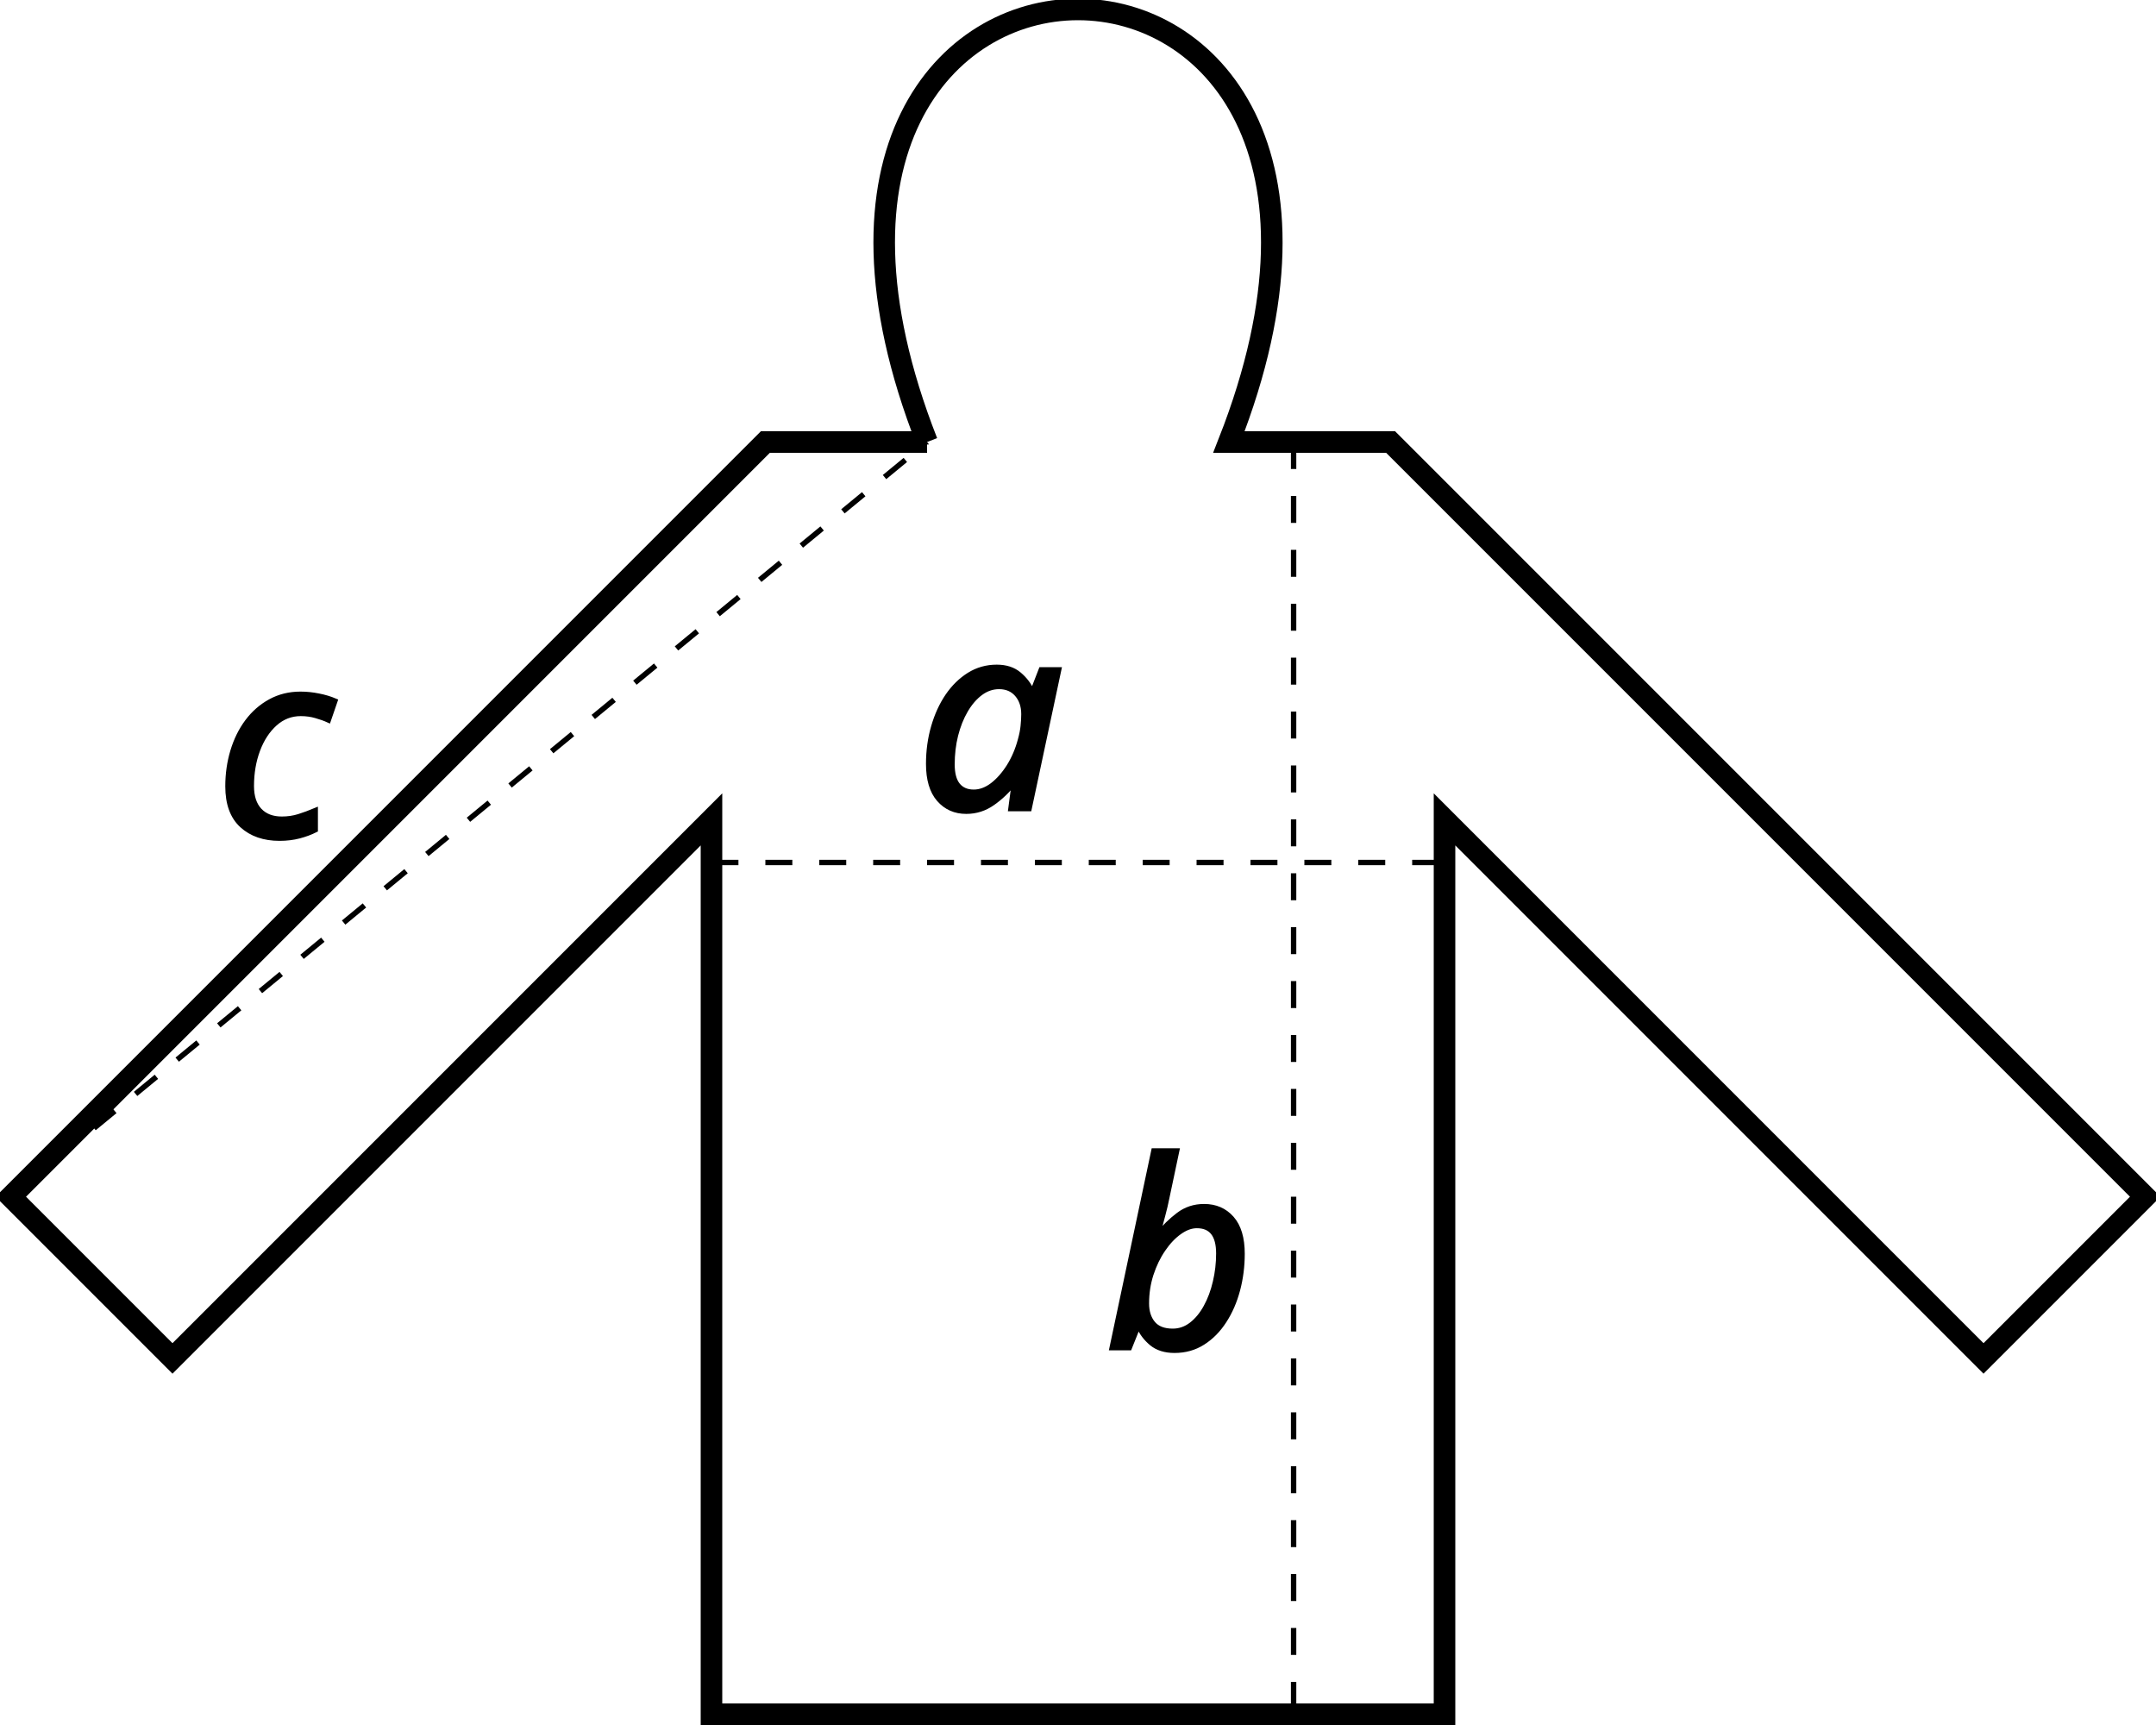
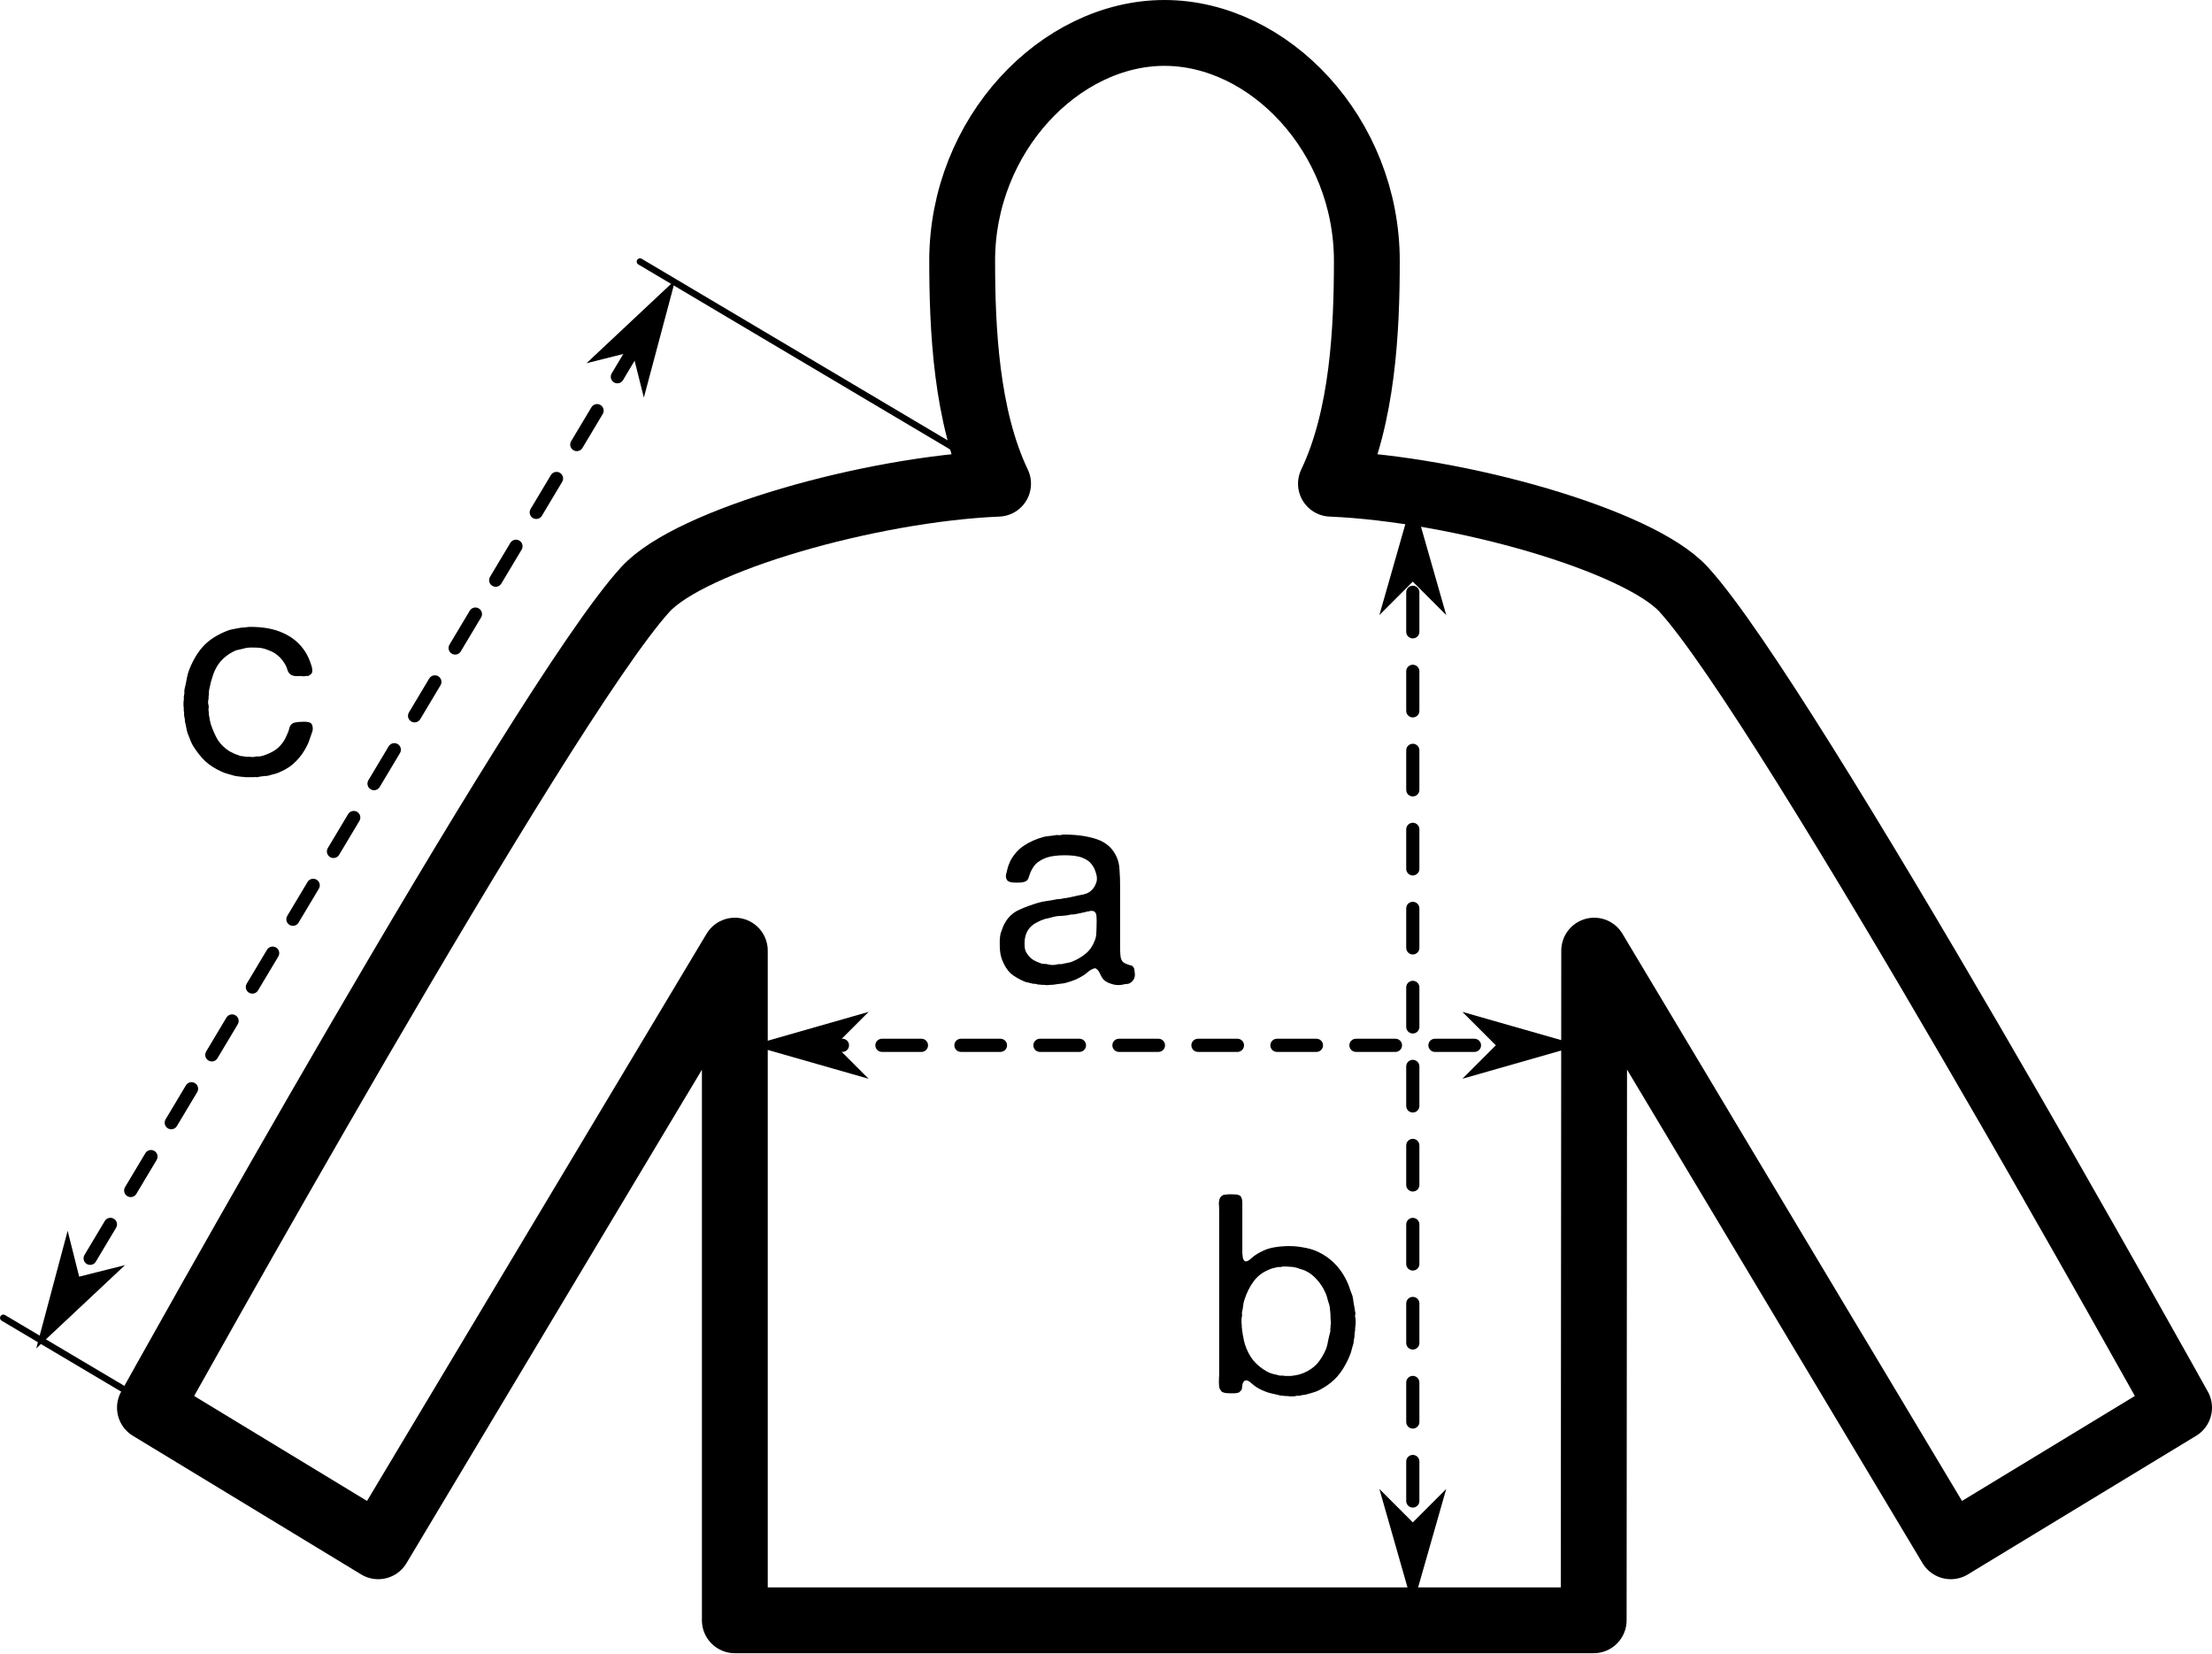
- <svg xmlns="http://www.w3.org/2000/svg" width="400" height="320">
-   <g fill="none" stroke="black">
-     <path id="outline" d="M172,82 L142,82 L2,222 L32,252 L132,152 L132,318 L268,318 L268,152 L368,252 L398,222 L258,82 L228,82 C270,-25 130,-25 172,82" stroke-width="4" />
-     <path id="line_a" d="M132,160 L268,160" stroke-dasharray="5,5" />
-     <path id="line_b" d="M240,82 L240,318" stroke-dasharray="5,5" />
-     <path id="line_c" d="M2,222 L172,82" stroke-dasharray="5,5" />
-     <text id="text_a" x="170" y="150" fill="black" font-family="sans-serif" font-size="48" font-style="italic">a</text>
-     <text id="text_b" x="205" y="250" fill="black" font-family="sans-serif" font-size="48" font-style="italic">b</text>
-     <text id="text_c" x="40" y="155" fill="black" font-family="sans-serif" font-size="48" font-style="italic">c</text>
+ <svg xmlns="http://www.w3.org/2000/svg" height="251.062" viewBox="0 0 314.989 235.371" width="335.985" version="1.0" id="svg74">
+   <defs id="defs32">
+     <marker orient="auto" refY="0" refX="0" id="marker5560" style="overflow:visible">
+       <path id="path5558" d="M 0,0 5,-5 -12.5,0 5,5 Z" style="fill:#000000;fill-opacity:1;fill-rule:evenodd;stroke:#000000;stroke-width:1pt;stroke-opacity:1" transform="matrix(-0.4,0,0,-0.4,-4,0)" />
+     </marker>
+     <marker orient="auto" refY="0" refX="0" id="marker5445" style="overflow:visible">
+       <path id="path5443" d="M 0,0 5,-5 -12.5,0 5,5 Z" style="fill:#000000;fill-opacity:1;fill-rule:evenodd;stroke:#000000;stroke-width:1pt;stroke-opacity:1" transform="matrix(0.4,0,0,0.4,4,0)" />
+     </marker>
+     <marker style="overflow:visible" id="marker5318" refX="0" refY="0" orient="auto">
+       <path transform="matrix(-0.4,0,0,-0.4,-4,0)" style="fill:#000000;fill-opacity:1;fill-rule:evenodd;stroke:#000000;stroke-width:1pt;stroke-opacity:1" d="M 0,0 5,-5 -12.5,0 5,5 Z" id="path5316" />
+     </marker>
+     <marker orient="auto" refY="0" refX="0" id="marker5197" style="overflow:visible">
+       <path id="path5195" d="M 0,0 5,-5 -12.5,0 5,5 Z" style="fill:#000000;fill-opacity:1;fill-rule:evenodd;stroke:#000000;stroke-width:1pt;stroke-opacity:1" transform="matrix(0.4,0,0,0.4,4,0)" />
+     </marker>
+     <marker orient="auto" refY="0" refX="0" id="marker5100" style="overflow:visible">
+       <path id="path5098" d="M 0,0 5,-5 -12.5,0 5,5 Z" style="fill:#000000;fill-opacity:1;fill-rule:evenodd;stroke:#000000;stroke-width:1pt;stroke-opacity:1" transform="matrix(0.4,0,0,0.4,4,0)" />
+     </marker>
+     <marker orient="auto" refY="0" refX="0" id="Arrow1Mend" style="overflow:visible">
+       <path id="path4667" d="M 0,0 5,-5 -12.5,0 5,5 Z" style="fill:#000000;fill-opacity:1;fill-rule:evenodd;stroke:#000000;stroke-width:1pt;stroke-opacity:1" transform="matrix(-0.4,0,0,-0.4,-4,0)" />
+     </marker>
+     <marker orient="auto" refY="0" refX="0" id="Arrow1Mstart" style="overflow:visible">
+       <path id="path4664" d="M 0,0 5,-5 -12.5,0 5,5 Z" style="fill:#000000;fill-opacity:1;fill-rule:evenodd;stroke:#000000;stroke-width:1pt;stroke-opacity:1" transform="matrix(0.4,0,0,0.4,4,0)" />
+     </marker>
+     <marker id="b" refY="0" refX="0" style="overflow:visible" orient="auto">
+       <path d="M 0,0 5,-5 -12.5,0 5,5 Z" style="fill-rule:evenodd;stroke:#000000;stroke-width:1pt" transform="matrix(0.8,0,0,0.8,10,0)" id="path2" />
+     </marker>
+     <marker id="g" refY="0" refX="0" style="overflow:visible" orient="auto">
+       <path d="M 0,0 5,-5 -12.5,0 5,5 Z" style="fill-rule:evenodd;stroke:#000000;stroke-width:1pt" transform="matrix(-0.8,0,0,-0.8,-10,0)" id="path5" />
+     </marker>
+     <marker id="e" refY="0" refX="0" style="overflow:visible" orient="auto">
+       <path d="M 0,0 5,-5 -12.5,0 5,5 Z" style="fill-rule:evenodd;stroke:#000000;stroke-width:1pt" transform="matrix(0.8,0,0,0.8,10,0)" id="path8" />
+     </marker>
+     <marker id="h" refY="0" refX="0" style="overflow:visible" orient="auto">
+       <path d="M 0,0 5,-5 -12.5,0 5,5 Z" style="fill-rule:evenodd;stroke:#000000;stroke-width:1pt" transform="matrix(-0.8,0,0,-0.8,-10,0)" id="path11" />
+     </marker>
+     <marker id="c" refY="0" refX="0" style="overflow:visible" orient="auto">
+       <path d="M 0,0 5,-5 -12.5,0 5,5 Z" style="fill-rule:evenodd;stroke:#000000;stroke-width:1pt" transform="matrix(0.8,0,0,0.8,10,0)" id="path14" />
+     </marker>
+     <marker id="f" refY="0" refX="0" style="overflow:visible" orient="auto">
+       <path d="M 0,0 5,-5 -12.5,0 5,5 Z" style="fill-rule:evenodd;stroke:#000000;stroke-width:1pt" transform="matrix(-0.8,0,0,-0.8,-10,0)" id="path17" />
+     </marker>
+     <marker id="d" refY="0" refX="0" style="overflow:visible" orient="auto">
+       <path d="M 0,0 5,-5 -12.5,0 5,5 Z" style="fill-rule:evenodd;stroke:#000000;stroke-width:1pt" transform="matrix(0.8,0,0,0.8,10,0)" id="path20" />
+     </marker>
+     <marker id="i" refY="0" refX="0" style="overflow:visible" orient="auto">
+       <path d="M 0,0 5,-5 -12.5,0 5,5 Z" style="fill-rule:evenodd;stroke:#000000;stroke-width:1pt" transform="matrix(-0.8,0,0,-0.8,-10,0)" id="path23" />
+     </marker>
+     <marker id="a" refY="0" refX="0" style="overflow:visible" orient="auto">
+       <path style="fill-rule:evenodd;stroke:#000000;stroke-width:1pt" transform="matrix(0.8,0,0,0.8,10,0)" d="M 0,0 5,-5 -12.5,0 5,5 Z" id="path26" />
+     </marker>
+     <marker id="j" refY="0" refX="0" style="overflow:visible" orient="auto">
+       <path style="fill-rule:evenodd;stroke:#000000;stroke-width:1pt" transform="matrix(-0.8,0,0,-0.8,-10,0)" d="M 0,0 5,-5 -12.5,0 5,5 Z" id="path29" />
+     </marker>
+   </defs>
+   <path style="fill:none;stroke:#000000;stroke-width:9.375;stroke-linecap:round;stroke-linejoin:round;stroke-miterlimit:0;paint-order:markers fill stroke" d="m 165.789,4.682 c -5.1e-4,3.21e-4 -4.3e-4,0.001 0,0.002 8.6e-4,8.64e-4 0.004,0.001 0.004,0 3.1e-4,-0.001 -0.003,-0.003 -0.004,-0.002 z M 137.014,37.146 c 0,9.551 0.543,22.173 5.112,31.718 -18.192,0.767 -43.791,8.041 -50.206,15.035 -14.778,16.111 -70.568,116.511 -70.568,116.511 l 32.509,19.737 50.779,-84.802 v 95.34 h 122.301 l 0.071,-95.34 50.779,84.802 32.509,-19.737 c 0,0 -55.788,-100.4 -70.566,-116.511 -6.415,-6.994 -32.016,-14.268 -50.208,-15.035 4.57,-9.545 5.112,-22.167 5.112,-31.718 0,-17.926 -13.918,-32.459 -28.813,-32.459 -14.895,0 -28.813,14.533 -28.813,32.459 z M 165.864,4.684 c 4.3e-4,-4.316e-4 5.1e-4,-0.002 0,-0.002 -9.4e-4,-7.184e-4 -0.004,5.016e-4 -0.004,0.002 2.8e-4,0.001 0.003,8.64e-4 0.004,0 z" id="path34" />
+   <path id="path36" style="fill:none;stroke:#000000;stroke-width:1.875;stroke-linecap:round;stroke-linejoin:round;stroke-miterlimit:4;stroke-dasharray:5.625, 5.625;stroke-dashoffset:0;marker-start:url(#Arrow1Mstart);marker-end:url(#Arrow1Mend)" d="M 7.062,188.803 94.257,43.029" />
+   <path id="path38" style="fill:none;stroke:#000000;stroke-width:0.938;stroke-linecap:round;stroke-linejoin:round;stroke-miterlimit:4;stroke-dasharray:none" d="M 24.616,201.954 0.475,187.631" />
+   <path id="path40" style="fill:none;stroke:#000000;stroke-width:0.938;stroke-linecap:round;stroke-linejoin:round;stroke-miterlimit:4;stroke-dasharray:none" d="M 140.131,66.315 91.137,37.245" />
+   <g aria-label="c" style="font-weight:bold;font-size:12.5px;line-height:1.25;font-family:'Roboto Condensed';font-variant-ligatures:normal;font-variant-caps:normal;font-variant-numeric:normal;font-feature-settings:normal;letter-spacing:0px;word-spacing:0px;fill:#000000" id="text44" transform="matrix(1.988115,0,0,1.988115,-117.3681,-48.78465)">
+     <path d="m 76.857,69.431 q 1.48,-0.02 2.46,0.44 1,0.44 1.58,1.34 0.26,0.4 0.44,0.98 0.04,0.1 0.06,0.26 0.02,0.16 -0.02,0.28 -0.06,0.1 -0.2,0.18 -0.06,0.04 -0.12,0.04 -0.06,-0.02 -0.14,0 -0.08,0.02 -0.16,0.02 -0.08,-0.02 -0.16,-0.02 -0.22,0 -0.42,0 -0.2,-0.02 -0.34,-0.12 -0.16,-0.12 -0.22,-0.34 -0.06,-0.22 -0.16,-0.38 -0.3,-0.52 -0.78,-0.82 -0.16,-0.1 -0.34,-0.16 -0.18,-0.08 -0.38,-0.14 -0.28,-0.08 -0.74,-0.08 -0.46,-0.02 -0.76,0.08 -0.14,0.04 -0.26,0.06 -0.12,0.02 -0.26,0.06 -0.52,0.22 -0.92,0.6 -0.4,0.38 -0.62,0.9 -0.08,0.18 -0.14,0.38 -0.06,0.18 -0.12,0.4 l -0.12,0.54 q -0.02,0.1 -0.02,0.22 0.02,0.12 -0.02,0.22 v 0.16 q -0.02,0.08 -0.04,0.26 0,0.18 0.04,0.26 0.02,0.1 0,0.2 -0.02,0.1 0,0.2 0.02,0.08 0.02,0.28 0.04,0.16 0.06,0.34 0.04,0.18 0.08,0.34 0.22,0.64 0.5,1.12 0.3,0.46 0.82,0.8 0.18,0.1 0.36,0.18 0.2,0.08 0.42,0.16 0.1,0.02 0.16,0.02 0.06,0 0.16,0.02 0.06,0.02 0.2,0.02 h 0.22 q 0,0.02 0.08,0.02 0.04,-0.02 0.1,0 0.06,0 0.12,-0.02 0.14,-0.04 0.26,-0.02 0.14,0 0.28,-0.04 0.52,-0.16 0.9,-0.4 0.38,-0.26 0.64,-0.66 0.1,-0.16 0.18,-0.34 0.08,-0.18 0.16,-0.36 0.04,-0.16 0.08,-0.3 0.06,-0.16 0.2,-0.26 0.06,-0.06 0.24,-0.08 0.18,-0.04 0.38,-0.04 0.22,-0.02 0.4,0 0.2,0.02 0.28,0.08 0.12,0.08 0.14,0.24 0.04,0.16 0,0.34 -0.1,0.3 -0.2,0.58 -0.08,0.26 -0.22,0.52 -0.3,0.6 -0.76,1.06 -0.44,0.46 -1.08,0.74 -0.16,0.08 -0.34,0.14 -0.18,0.04 -0.38,0.1 -0.22,0.08 -0.44,0.08 -0.22,0.02 -0.44,0.06 -0.08,0.04 -0.16,0.02 -0.08,-0.02 -0.16,0 h -0.18 q -0.16,0 -0.32,0 -0.14,0.02 -0.26,-0.02 h -0.1 l -0.48,-0.06 q -0.26,-0.08 -0.5,-0.14 -0.24,-0.06 -0.46,-0.16 -0.72,-0.32 -1.2,-0.76 -0.46,-0.44 -0.86,-1.08 -0.1,-0.16 -0.18,-0.36 -0.08,-0.2 -0.16,-0.4 -0.1,-0.22 -0.14,-0.46 -0.04,-0.24 -0.1,-0.48 -0.02,-0.08 -0.02,-0.16 0,-0.08 -0.02,-0.16 -0.04,-0.12 -0.04,-0.26 0.02,-0.14 -0.02,-0.26 v -0.2 q -0.02,-0.1 -0.02,-0.28 0,-0.18 0.02,-0.28 0.02,-0.1 0,-0.18 0,-0.08 0.02,-0.16 0.04,-0.14 0.02,-0.28 0,-0.14 0.04,-0.26 0.08,-0.34 0.14,-0.68 0.06,-0.34 0.18,-0.64 0.42,-1.04 1.02,-1.68 0.6,-0.64 1.64,-1.06 0.22,-0.1 0.48,-0.14 0.26,-0.04 0.54,-0.1 0.14,-0.02 0.28,-0.02 0.14,-0.02 0.3,-0.04 z" style="font-weight:normal;font-size:20px;font-family:'Alte Haas Grotesk';stroke-width:0.938" id="path4718" />
+   </g>
+   <path style="fill:none;stroke:#000000;stroke-width:1.875;stroke-linecap:round;stroke-linejoin:round;stroke-miterlimit:4;stroke-dasharray:5.625, 5.625;stroke-dashoffset:0;marker-start:url(#marker5445);marker-end:url(#marker5560)" d="M 201.183,224.953 V 74.603" id="path46" />
+   <path style="fill:none;stroke:#000000;stroke-width:1.875;stroke-linecap:round;stroke-linejoin:round;stroke-miterlimit:4;stroke-dasharray:5.625, 5.625;stroke-dashoffset:0;marker-start:url(#marker5100);marker-end:url(#marker5318)" d="m 221.213,148.825 h -110.49" id="path48" />
+   <g aria-label="a" style="font-weight:bold;font-size:12.5px;line-height:1.25;font-family:'Roboto Condensed';font-variant-ligatures:normal;font-variant-caps:normal;font-variant-numeric:normal;font-feature-settings:normal;letter-spacing:0px;word-spacing:0px;fill:#000000" id="text64" transform="matrix(1.988115,0,0,1.988115,-216.3144,-140.1908)">
+     <path d="m 190.072,140.101 q 0.06,0.32 -0.06,0.54 -0.12,0.2 -0.32,0.3 -0.1,0.04 -0.22,0.04 -0.1,0 -0.22,0.04 -0.44,0.1 -0.88,-0.06 -0.42,-0.14 -0.58,-0.36 -0.1,-0.14 -0.18,-0.32 -0.08,-0.2 -0.2,-0.32 -0.04,-0.04 -0.1,-0.08 -0.04,-0.04 -0.12,-0.02 -0.22,0.06 -0.42,0.22 -0.18,0.16 -0.36,0.28 -0.26,0.16 -0.56,0.3 -0.3,0.12 -0.64,0.22 -0.2,0.06 -0.44,0.08 -0.22,0.02 -0.44,0.06 -0.1,0.02 -0.18,0.02 -0.06,0 -0.14,0 -0.22,0.04 -0.42,0 h -0.18 q -0.1,-0.02 -0.2,-0.02 -0.1,0 -0.18,-0.04 -0.08,-0.02 -0.14,-0.02 -0.04,0.02 -0.1,0 -0.16,-0.04 -0.32,-0.08 -0.16,-0.02 -0.3,-0.08 -0.6,-0.26 -0.98,-0.58 -0.36,-0.34 -0.6,-0.94 -0.18,-0.44 -0.18,-1.06 v -0.42 q 0.02,-0.1 0.02,-0.2 0.02,-0.12 0.04,-0.24 0.08,-0.22 0.16,-0.44 0.08,-0.22 0.2,-0.4 0.36,-0.58 0.98,-0.86 0.62,-0.28 1.36,-0.5 0.28,-0.08 0.58,-0.12 0.3,-0.04 0.6,-0.1 0.14,-0.04 0.26,-0.04 0.14,0 0.3,-0.04 0.14,-0.04 0.28,-0.04 0.14,-0.02 0.3,-0.06 0.5,-0.12 0.94,-0.2 0.44,-0.1 0.7,-0.46 0.12,-0.16 0.2,-0.4 0.08,-0.26 0,-0.56 -0.12,-0.48 -0.36,-0.76 -0.22,-0.28 -0.64,-0.44 -0.24,-0.1 -0.58,-0.14 -0.32,-0.04 -0.68,-0.04 -0.36,0 -0.7,0.04 -0.34,0.04 -0.58,0.12 -0.34,0.12 -0.66,0.34 -0.16,0.12 -0.3,0.32 -0.12,0.18 -0.22,0.4 -0.06,0.16 -0.12,0.34 -0.04,0.18 -0.18,0.28 -0.08,0.06 -0.28,0.1 -0.18,0.02 -0.38,0.02 -0.2,0 -0.4,-0.02 -0.18,-0.04 -0.26,-0.1 -0.08,-0.06 -0.12,-0.2 -0.04,-0.14 0,-0.3 0.06,-0.26 0.12,-0.48 0.08,-0.24 0.18,-0.46 0.38,-0.7 0.96,-1.08 0.58,-0.4 1.44,-0.64 0.2,-0.04 0.4,-0.06 0.22,-0.02 0.44,-0.06 0.08,-0.02 0.26,0 0.18,0 0.22,-0.04 1.4,-0.02 2.44,0.32 1.04,0.34 1.46,1.3 0.18,0.4 0.2,0.94 0.04,0.52 0.04,1.1 v 4.42 q 0,0.28 0.02,0.54 0.02,0.26 0.12,0.42 0.1,0.14 0.26,0.2 0.18,0.08 0.34,0.12 0.16,0.02 0.24,0.18 0.04,0.06 0.04,0.12 0,0.06 0.02,0.16 z m -2.86,-2.22 q 0.12,-0.28 0.12,-0.64 0.02,-0.38 0.02,-0.78 0,-0.22 -0.02,-0.4 -0.02,-0.18 -0.16,-0.28 -0.06,-0.04 -0.28,-0.04 -0.04,0.04 -0.14,0.04 -0.1,0 -0.18,0.04 -0.16,0.04 -0.36,0.08 -0.2,0.04 -0.4,0.08 -0.06,0 -0.14,0.02 -0.06,0 -0.14,0 -0.3,0.08 -0.66,0.1 -0.34,0 -0.64,0.08 -0.16,0.04 -0.3,0.08 -0.12,0.02 -0.28,0.06 -0.32,0.1 -0.6,0.26 -0.28,0.14 -0.48,0.36 -0.2,0.22 -0.3,0.54 -0.1,0.3 -0.08,0.74 0,0.2 0.06,0.38 0.08,0.16 0.18,0.3 0.16,0.22 0.42,0.38 0.26,0.14 0.56,0.24 0.1,0.02 0.2,0.02 0.1,0 0.2,0.02 0.14,0.04 0.34,0.06 0.22,0 0.36,-0.04 0.12,-0.04 0.24,-0.02 0.12,0 0.24,-0.04 0.16,-0.04 0.3,-0.06 0.16,-0.02 0.3,-0.08 0.58,-0.24 0.98,-0.58 0.42,-0.34 0.64,-0.92 z" style="font-weight:normal;font-size:20px;font-family:'Alte Haas Grotesk';stroke-width:0.938" id="path4715" />
+   </g>
+   <g aria-label="b" style="font-weight:bold;font-size:12.5px;line-height:1.25;font-family:'Roboto Condensed';font-variant-ligatures:normal;font-variant-caps:normal;font-variant-numeric:normal;font-feature-settings:normal;letter-spacing:0px;word-spacing:0px;fill:#000000" id="text68" transform="matrix(1.988115,0,0,1.988115,-263.1298,-27.9253)">
+     <path d="m 229.434,108.441 q 0.02,0.1 0.02,0.28 0,0.16 -0.02,0.26 0,0.08 -0.02,0.16 0,0.06 0,0.16 -0.04,0.16 -0.04,0.32 0,0.16 -0.04,0.32 -0.02,0.08 -0.02,0.16 0,0.06 -0.02,0.14 -0.06,0.22 -0.12,0.42 -0.04,0.2 -0.12,0.4 -0.28,0.7 -0.68,1.26 -0.4,0.56 -1,0.96 -0.3,0.2 -0.58,0.34 -0.22,0.1 -0.44,0.16 -0.2,0.06 -0.42,0.12 -0.14,0.04 -0.26,0.04 -0.12,0.02 -0.24,0.06 h -0.2 q -0.1,0.04 -0.3,0.04 -0.2,0.02 -0.32,-0.02 h -0.2 q -0.08,-0.02 -0.18,-0.02 -0.08,0 -0.18,-0.02 -0.3,-0.08 -0.6,-0.14 -0.28,-0.06 -0.56,-0.18 -0.4,-0.16 -0.72,-0.4 -0.12,-0.1 -0.24,-0.2 -0.12,-0.12 -0.28,-0.16 -0.12,-0.02 -0.2,0.06 -0.06,0.06 -0.1,0.18 -0.02,0.12 -0.04,0.26 0,0.12 -0.04,0.18 -0.08,0.1 -0.18,0.18 -0.1,0.04 -0.28,0.06 -0.16,0 -0.36,0 -0.18,0 -0.34,-0.02 -0.16,-0.04 -0.24,-0.08 -0.04,-0.04 -0.08,-0.1 -0.04,-0.06 -0.08,-0.12 -0.06,-0.16 -0.06,-0.48 0.02,-0.32 0.02,-0.54 v -11.74 q 0,-0.24 -0.02,-0.5 0,-0.28 0.1,-0.44 0.08,-0.12 0.26,-0.2 0.04,0 0.1,0 0.06,-0.02 0.1,-0.02 0.28,-0.02 0.58,0 0.32,0 0.44,0.16 0.1,0.16 0.1,0.46 0,0.28 0,0.54 v 2.34 q 0,0.14 0,0.34 0,0.18 0,0.38 0.02,0.18 0.04,0.34 0.04,0.14 0.12,0.2 0.08,0.06 0.18,0.02 0.1,-0.04 0.16,-0.08 0.1,-0.08 0.18,-0.16 0.1,-0.08 0.2,-0.16 0.14,-0.1 0.28,-0.18 0.16,-0.08 0.32,-0.16 0.36,-0.18 0.86,-0.26 0.5,-0.08 1.02,-0.08 0.52,0 1.02,0.1 0.5,0.08 0.88,0.24 0.8,0.34 1.38,0.94 0.58,0.6 0.92,1.4 0.1,0.22 0.16,0.44 0.08,0.2 0.16,0.42 0.06,0.22 0.08,0.46 0.04,0.22 0.08,0.44 0.02,0.06 0.02,0.14 0,0.06 0.02,0.12 0.04,0.12 0,0.24 -0.02,0.1 0.02,0.22 z m -1.78,0.52 q 0.04,-0.1 0.02,-0.24 -0.02,-0.14 -0.02,-0.26 0,-0.34 -0.04,-0.64 -0.02,-0.3 -0.12,-0.54 -0.06,-0.2 -0.1,-0.36 -0.04,-0.16 -0.12,-0.32 -0.22,-0.5 -0.6,-0.92 -0.38,-0.44 -0.88,-0.66 -0.16,-0.06 -0.32,-0.1 -0.14,-0.06 -0.3,-0.1 -0.22,-0.06 -0.44,-0.06 -0.22,-0.02 -0.48,-0.02 -0.1,0.02 -0.18,0.04 -0.08,0 -0.18,0 -0.18,0.04 -0.36,0.08 -0.16,0.04 -0.32,0.12 -0.68,0.28 -1.08,0.84 -0.4,0.54 -0.64,1.28 -0.08,0.22 -0.1,0.44 -0.02,0.22 -0.08,0.46 -0.02,0.1 0,0.18 0.02,0.08 -0.02,0.18 -0.02,0.1 -0.02,0.3 0,0.18 0.02,0.28 v 0.16 q 0.02,0.08 0.02,0.16 0,0.08 0.02,0.14 0.02,0.06 0.02,0.14 0,0.06 0.02,0.12 0.04,0.16 0.06,0.32 0.04,0.16 0.08,0.32 0.22,0.68 0.6,1.16 0.4,0.48 0.98,0.8 0.18,0.1 0.38,0.16 0.2,0.04 0.42,0.1 0.1,0.04 0.18,0.04 0.1,-0.02 0.2,0 0.08,0.02 0.18,0.02 0.1,0 0.18,0 h 0.18 q 0.08,-0.02 0.14,-0.02 0.06,0 0.14,-0.02 0.16,-0.04 0.3,-0.06 0.14,-0.04 0.3,-0.1 0.62,-0.26 1,-0.68 0.38,-0.44 0.64,-1.06 0.1,-0.28 0.14,-0.56 0.06,-0.3 0.14,-0.6 0.04,-0.1 0.02,-0.18 0,-0.1 0.02,-0.2 z" style="font-weight:normal;font-size:20px;font-family:'Alte Haas Grotesk';stroke-width:0.938" id="path4712" />
  </g>
</svg>
